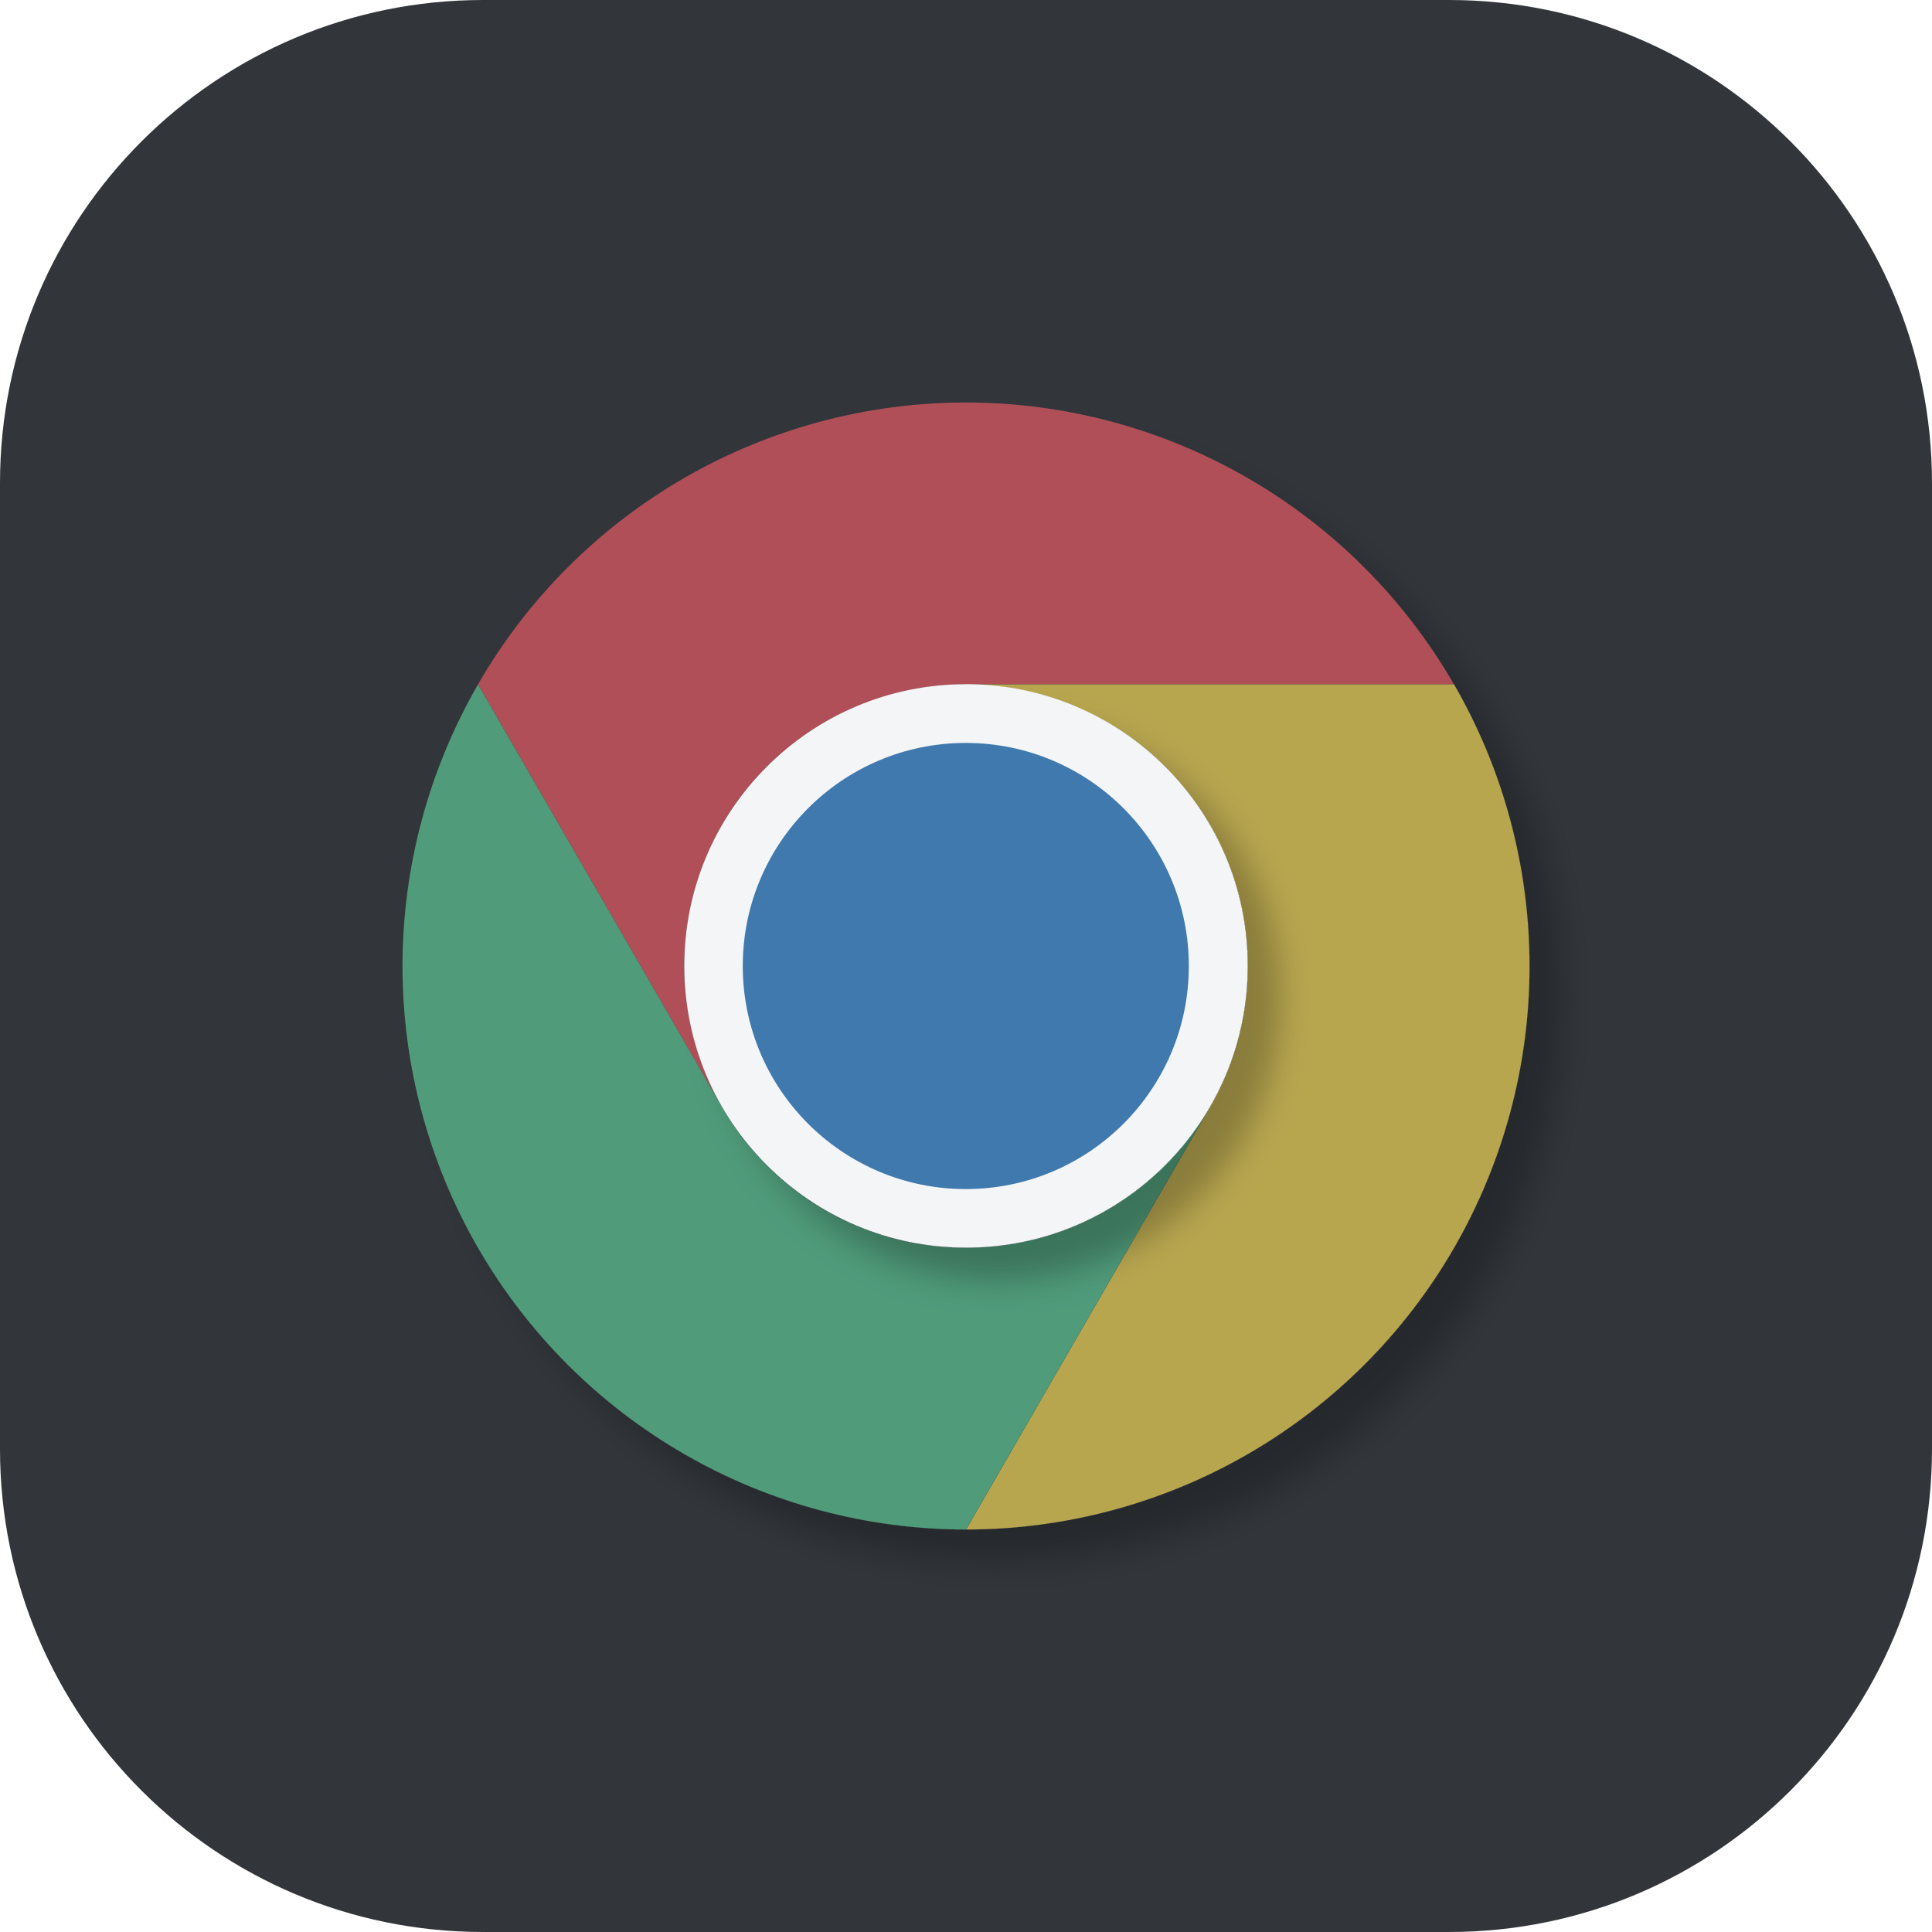
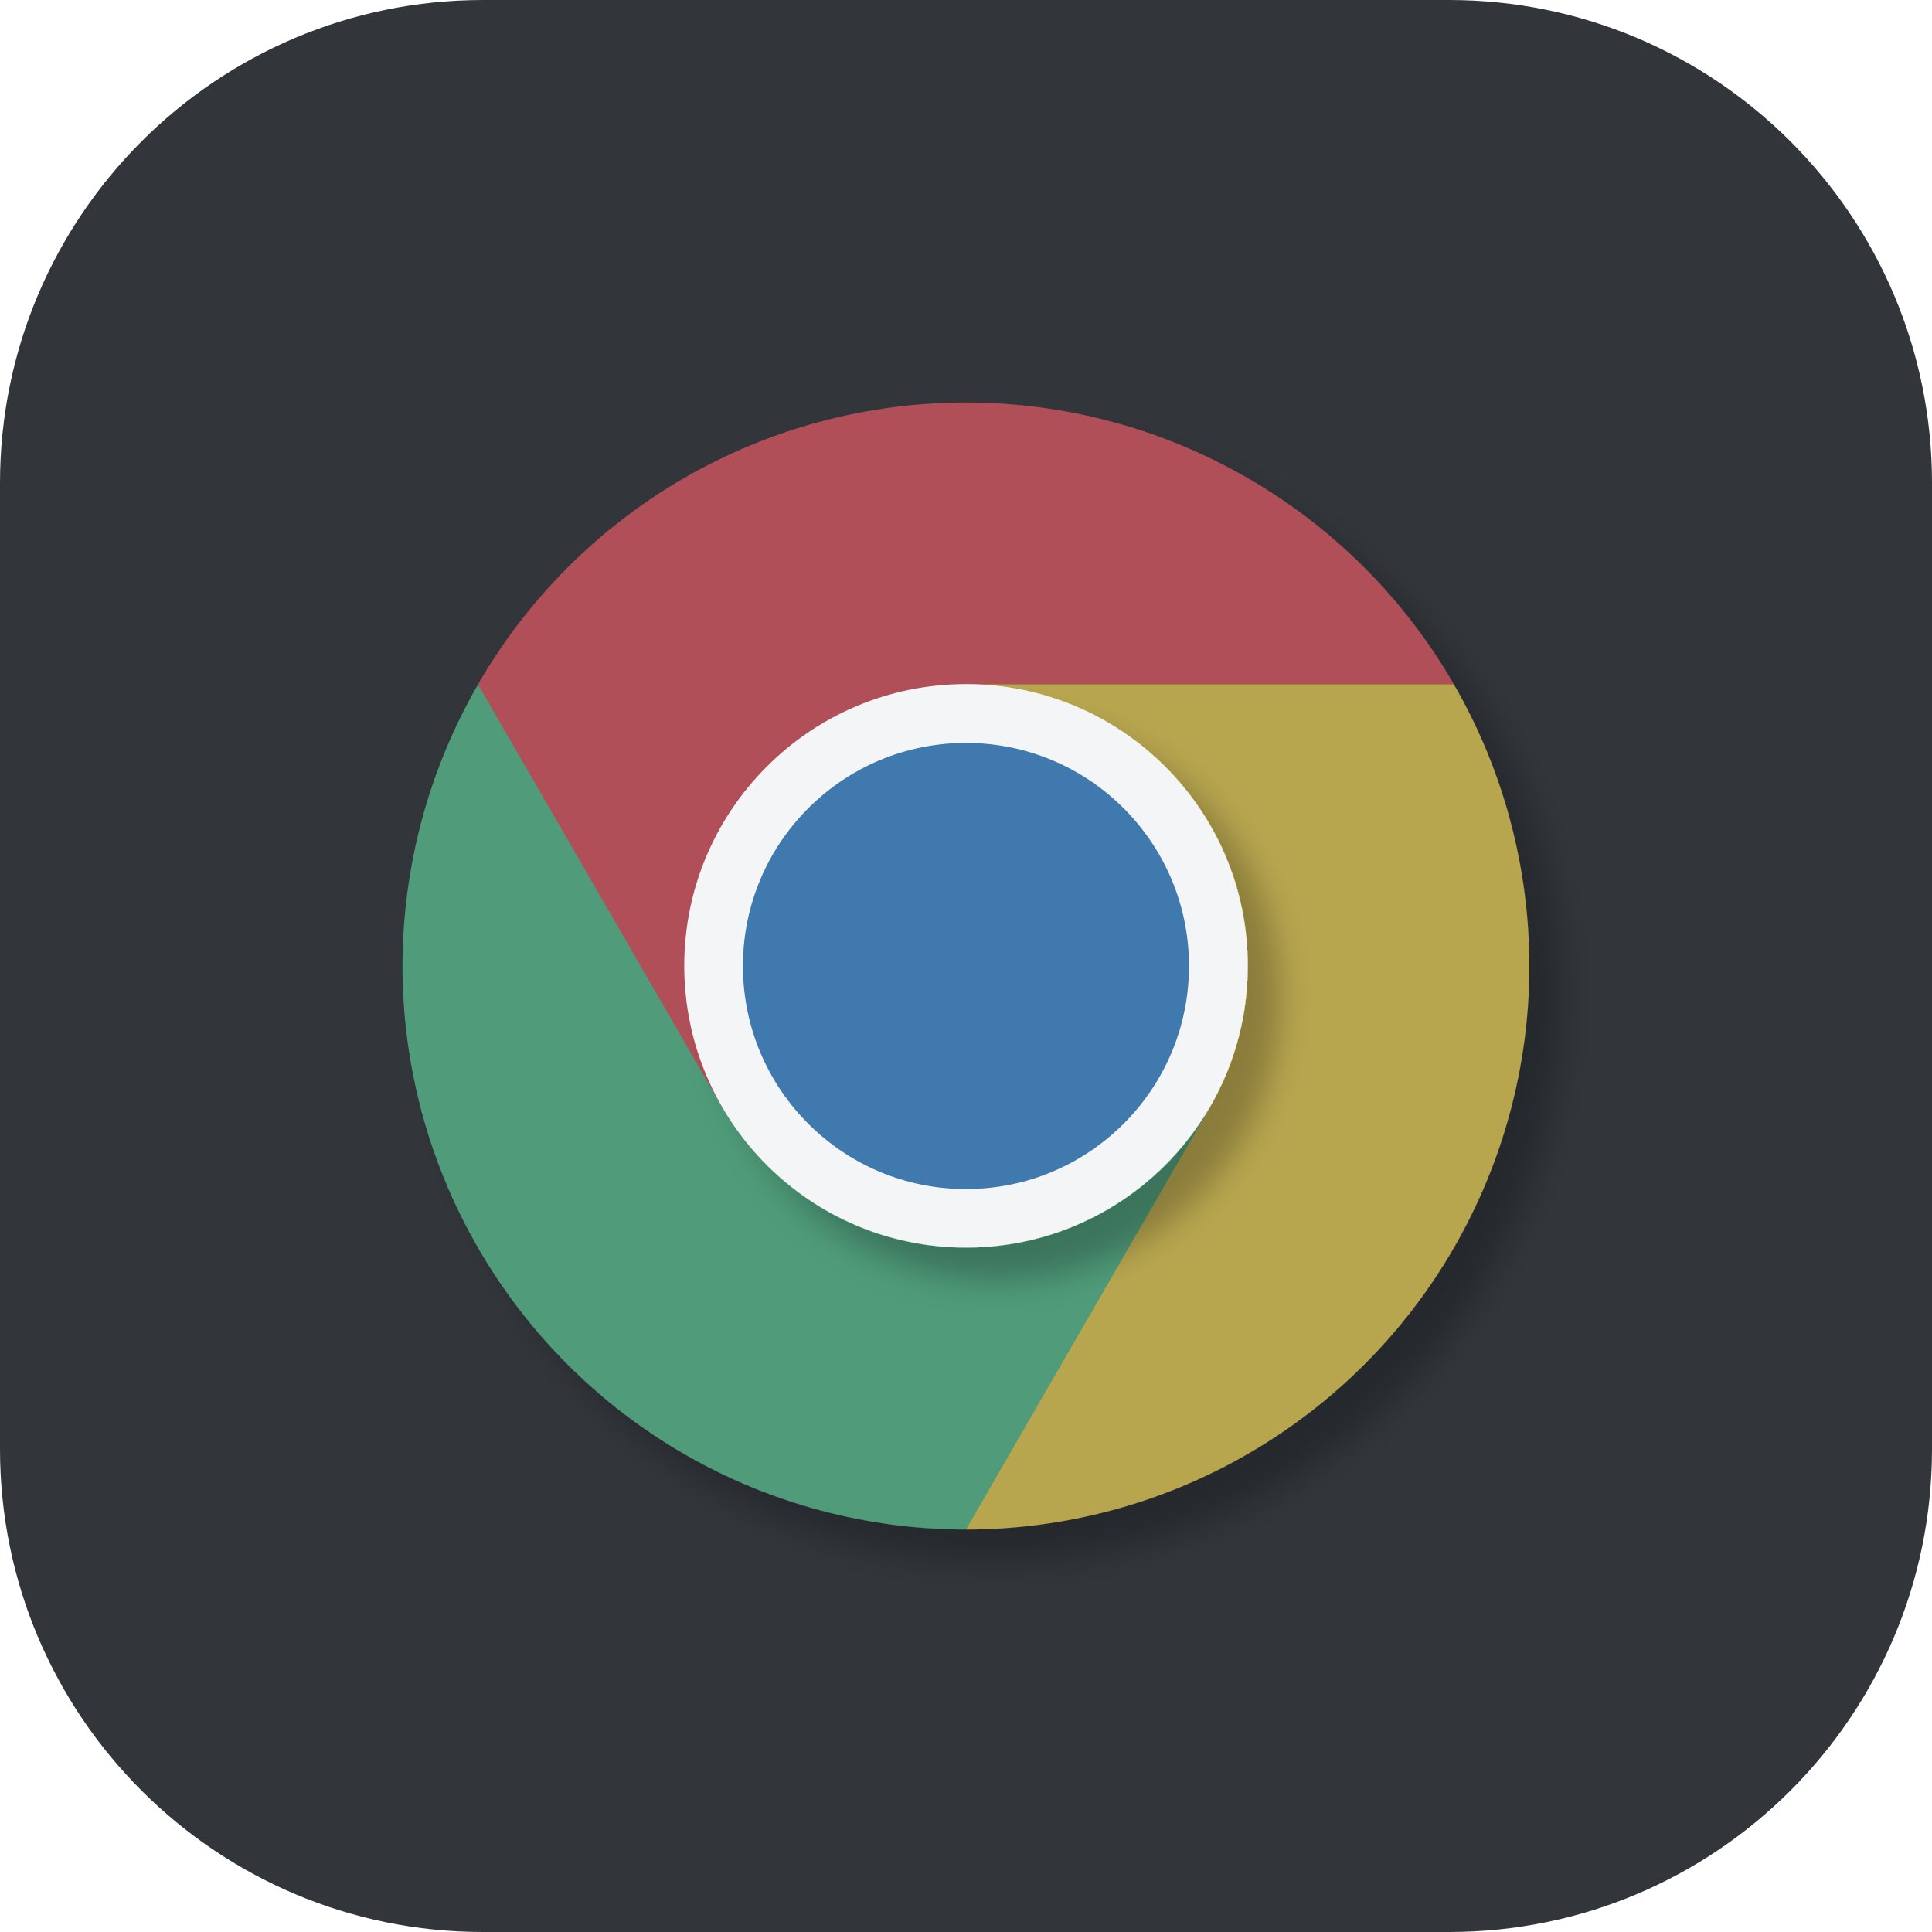
<svg xmlns="http://www.w3.org/2000/svg" width="24" height="24" viewBox="0 0 24 24" fill="none">
  <rect width="24" height="24" rx="6" fill="#32363B" />
-   <g filter="url(#filter0_d_227_322)">
-     <path d="M11.999 8.5H18.06C17.446 7.436 16.563 6.552 15.498 5.938C14.434 5.323 13.227 5 11.999 5C10.77 5 9.563 5.324 8.499 5.938C7.435 6.553 6.552 7.437 5.938 8.501L8.968 13.75L8.971 13.749C8.663 13.218 8.5 12.614 8.499 12C8.498 11.385 8.66 10.781 8.967 10.249C9.274 9.717 9.716 9.275 10.248 8.968C10.781 8.661 11.385 8.499 11.999 8.5Z" fill="#B04F58" />
-     <path d="M15.032 13.751L12.001 19C13.23 19 14.437 18.677 15.501 18.063C16.565 17.448 17.449 16.565 18.063 15.501C18.677 14.436 19.001 13.229 19 12.001C19 10.772 18.677 9.565 18.062 8.501H12.001L12 8.504C12.615 8.502 13.219 8.663 13.751 8.97C14.284 9.277 14.726 9.718 15.034 10.251C15.341 10.783 15.503 11.386 15.502 12.001C15.502 12.616 15.34 13.219 15.032 13.751Z" fill="#B8A64F" />
-     <path d="M8.969 13.751L5.938 8.502C5.324 9.566 5 10.773 5 12.002C5 13.23 5.323 14.437 5.938 15.501C6.552 16.565 7.436 17.449 8.5 18.063C9.564 18.677 10.772 19 12 19L15.031 13.751L15.029 13.749C14.723 14.282 14.281 14.724 13.749 15.032C13.218 15.34 12.614 15.502 11.999 15.502C11.385 15.503 10.781 15.341 10.249 15.033C9.717 14.726 9.275 14.284 8.969 13.751Z" fill="#4F9B7A" />
+   <g filter="url(#filter0_d_291_3259)">
+     <path d="M12.219 8.75L15.25 8.85L18.06 8.5C17.446 7.436 16.563 6.552 15.498 5.938C14.434 5.323 13.227 5 11.999 5C10.77 5 9.563 5.324 8.499 5.938C7.435 6.553 6.552 7.437 5.938 8.501L7.253 11.325L8.968 13.75L8.971 13.749C8.663 13.218 8.72 12.864 8.719 12.25C8.719 11.635 8.88 11.031 9.187 10.499C9.494 9.967 9.936 9.525 10.468 9.218C11.001 8.911 11.605 8.749 12.219 8.75Z" fill="#B04F58" />
+     <path d="M14.415 13.875L12.9 16.5L11.999 19C13.228 19 14.435 18.677 15.499 18.062C16.563 17.448 17.447 16.564 18.061 15.5C18.675 14.436 18.999 13.229 18.998 12.001C18.998 10.772 18.675 9.565 18.06 8.501H11.999L11.998 8.504C12.613 8.502 12.602 8.788 13.134 9.094C13.667 9.401 14.109 9.843 14.417 10.375C14.724 10.907 14.886 11.511 14.886 12.125C14.885 12.74 14.723 13.344 14.415 13.875Z" fill="#B8A64F" />
+     <path d="M8.969 13.751L5.938 8.502C5.324 9.566 5 10.773 5 12.002C5 13.23 5.323 14.437 5.938 15.501C6.552 16.565 7.436 17.449 8.5 18.063C9.564 18.677 10.772 19 12 19L15.031 13.751L15.029 13.749C12.378 15.336 11.071 15.305 8.969 13.751Z" fill="#4F9B7A" />
  </g>
-   <g filter="url(#filter1_d_227_322)">
-     <path d="M12 15.499C13.933 15.499 15.5 13.931 15.5 11.998C15.5 10.066 13.933 8.499 12 8.499C10.067 8.499 8.5 10.066 8.5 11.998C8.5 13.931 10.067 15.499 12 15.499Z" fill="#F4F5F7" />
-     <path d="M11.997 14.771C13.528 14.771 14.768 13.53 14.768 12C14.768 10.47 13.528 9.229 11.997 9.229C10.467 9.229 9.227 10.47 9.227 12C9.227 13.53 10.467 14.771 11.997 14.771Z" fill="#3F79AD" />
+   <g filter="url(#filter1_d_291_3259)">
+     <path d="M12 15.498C13.933 15.498 15.5 13.931 15.5 11.998C15.5 10.065 13.933 8.498 12 8.498C10.067 8.498 8.5 10.065 8.5 11.998C8.5 13.931 10.067 15.498 12 15.498Z" fill="#F4F5F7" />
+     <path d="M11.999 14.771C13.53 14.771 14.77 13.53 14.77 12C14.77 10.47 13.53 9.229 11.999 9.229C10.469 9.229 9.229 10.47 9.229 12C9.229 13.53 10.469 14.771 11.999 14.771Z" fill="#3F79AD" />
  </g>
  <defs>
-     <filter id="filter0_d_227_322" x="5" y="5" width="14.8" height="14.8" filterUnits="userSpaceOnUse" color-interpolation-filters="sRGB">
+     <filter id="filter0_d_291_3259" x="5" y="5" width="14.798" height="14.8" filterUnits="userSpaceOnUse" color-interpolation-filters="sRGB">
      <feFlood flood-opacity="0" result="BackgroundImageFix" />
      <feColorMatrix in="SourceAlpha" type="matrix" values="0 0 0 0 0 0 0 0 0 0 0 0 0 0 0 0 0 0 127 0" result="hardAlpha" />
      <feOffset dx="0.4" dy="0.4" />
      <feGaussianBlur stdDeviation="0.2" />
      <feComposite in2="hardAlpha" operator="out" />
      <feColorMatrix type="matrix" values="0 0 0 0 0 0 0 0 0 0 0 0 0 0 0 0 0 0 0.25 0" />
-       <feBlend mode="normal" in2="BackgroundImageFix" result="effect1_dropShadow_227_322" />
-       <feBlend mode="normal" in="SourceGraphic" in2="effect1_dropShadow_227_322" result="shape" />
+       <feBlend mode="normal" in2="BackgroundImageFix" result="effect1_dropShadow_291_3259" />
+       <feBlend mode="normal" in="SourceGraphic" in2="effect1_dropShadow_291_3259" result="shape" />
    </filter>
-     <filter id="filter1_d_227_322" x="8.5" y="8.499" width="7.8" height="7.8" filterUnits="userSpaceOnUse" color-interpolation-filters="sRGB">
+     <filter id="filter1_d_291_3259" x="8.5" y="8.498" width="7.8" height="7.8" filterUnits="userSpaceOnUse" color-interpolation-filters="sRGB">
      <feFlood flood-opacity="0" result="BackgroundImageFix" />
      <feColorMatrix in="SourceAlpha" type="matrix" values="0 0 0 0 0 0 0 0 0 0 0 0 0 0 0 0 0 0 127 0" result="hardAlpha" />
      <feOffset dx="0.4" dy="0.4" />
      <feGaussianBlur stdDeviation="0.2" />
      <feComposite in2="hardAlpha" operator="out" />
      <feColorMatrix type="matrix" values="0 0 0 0 0 0 0 0 0 0 0 0 0 0 0 0 0 0 0.25 0" />
-       <feBlend mode="normal" in2="BackgroundImageFix" result="effect1_dropShadow_227_322" />
-       <feBlend mode="normal" in="SourceGraphic" in2="effect1_dropShadow_227_322" result="shape" />
+       <feBlend mode="normal" in2="BackgroundImageFix" result="effect1_dropShadow_291_3259" />
+       <feBlend mode="normal" in="SourceGraphic" in2="effect1_dropShadow_291_3259" result="shape" />
    </filter>
  </defs>
</svg>
